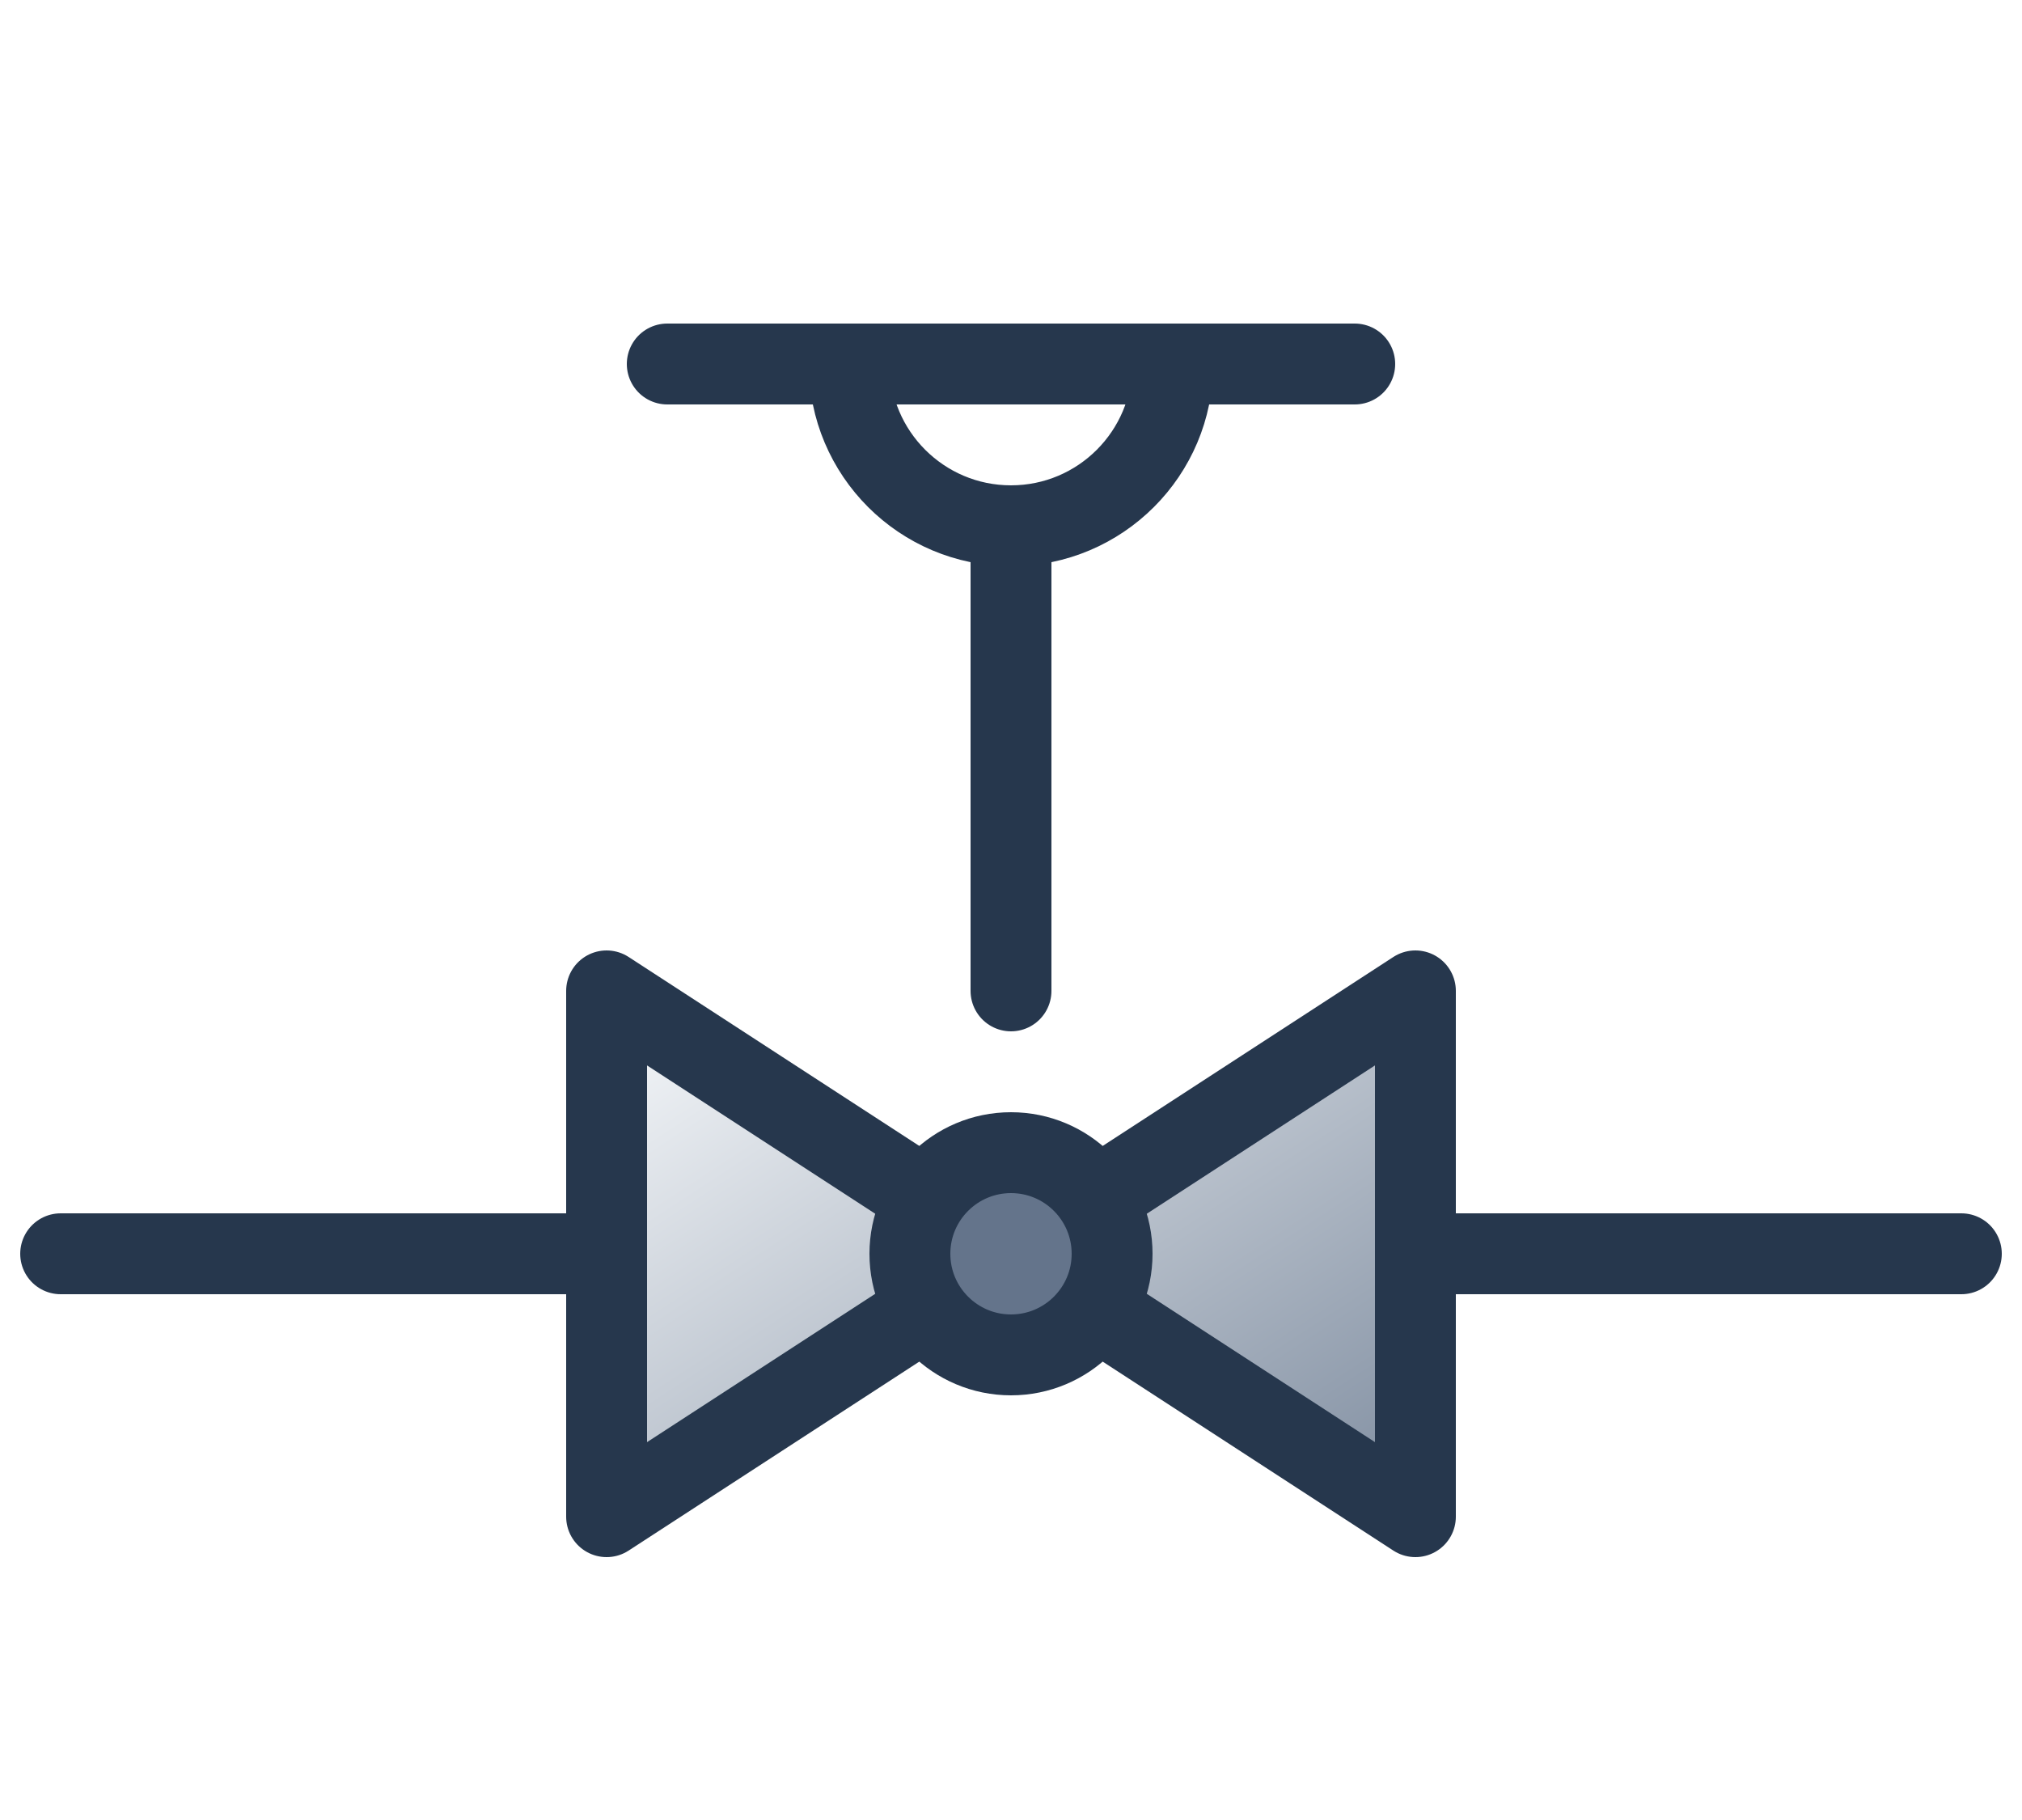
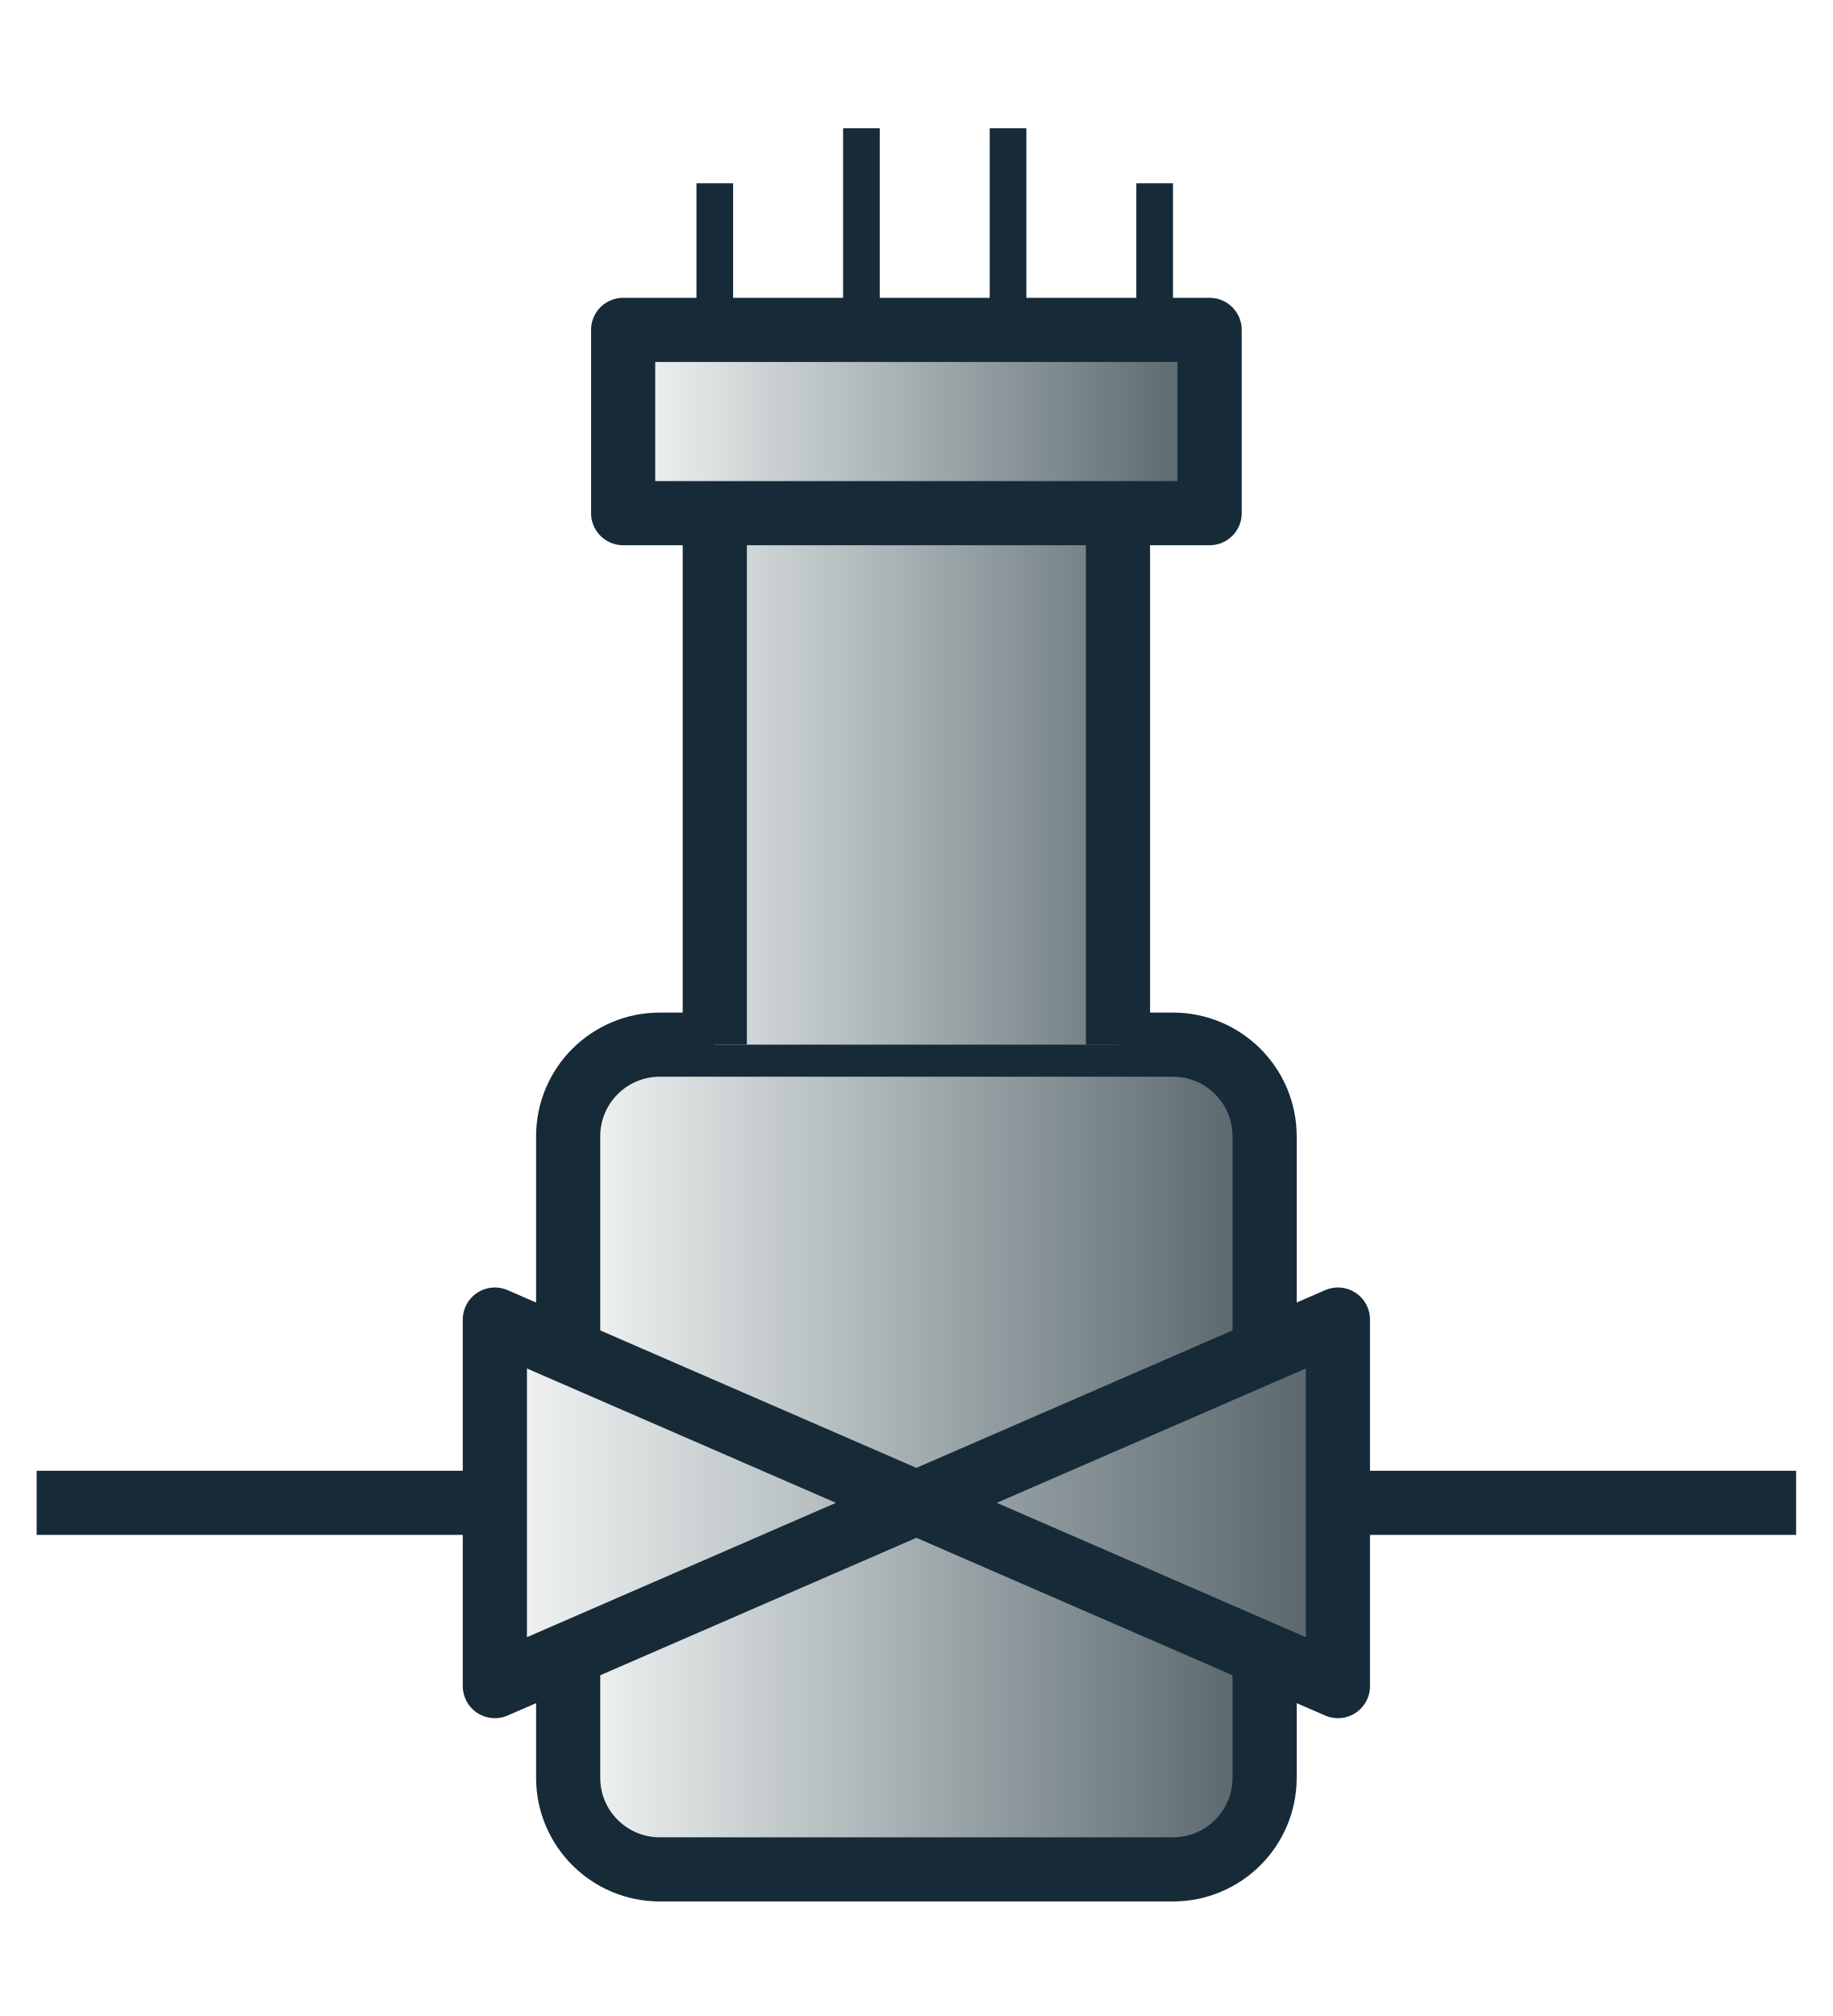
- <svg xmlns="http://www.w3.org/2000/svg" width="100" height="90" viewBox="0 0 100 90">
+ <svg xmlns="http://www.w3.org/2000/svg" width="100" height="110" viewBox="0 0 100 110">
  <defs>
-     <linearGradient id="steel" x1="0" y1="0" x2="1" y2="1">
-       <stop offset="0" stop-color="#f8fafc" />
-       <stop offset="1" stop-color="#7f8da0" />
+     <linearGradient id="steel" x1="0" y1="0" x2="1" y2="0">
+       <stop stop-color="#F4F6F5" />
+       <stop offset=".5" stop-color="#A3ADB0" />
+       <stop offset="1" stop-color="#55646A" />
    </linearGradient>
  </defs>
-   <g stroke="#26374d" stroke-width="4" stroke-linejoin="round">
-     <path d="M3 62h27M70 62h27" fill="none" stroke-linecap="round" />
-     <path d="M30 49l20 13-20 13zM70 49L50 62l20 13z" fill="url(#steel)" />
-     <path d="M50 49V27M33 18h34M42 18a8 8 0 0016 0" fill="none" stroke-linecap="round" />
-     <circle cx="50" cy="62" r="5" fill="#64748b" />
+   <g stroke="#172A38" stroke-width="3.5" stroke-linejoin="round">
+     <path d="M2 82h25M73 82h25" fill="none" />
+     <rect x="31" y="57" width="38" height="45" rx="5" fill="url(#steel)" />
+     <path d="M39 57V28h22v29M34 28h32V18H34z" fill="url(#steel)" />
+     <path d="M39 18v-8M47 18V7M55 18V7M63 18v-8" fill="none" stroke-width="2" />
+     <path d="M27 72l23 10-23 10zM73 72L50 82l23 10z" fill="url(#steel)" />
  </g>
</svg>
